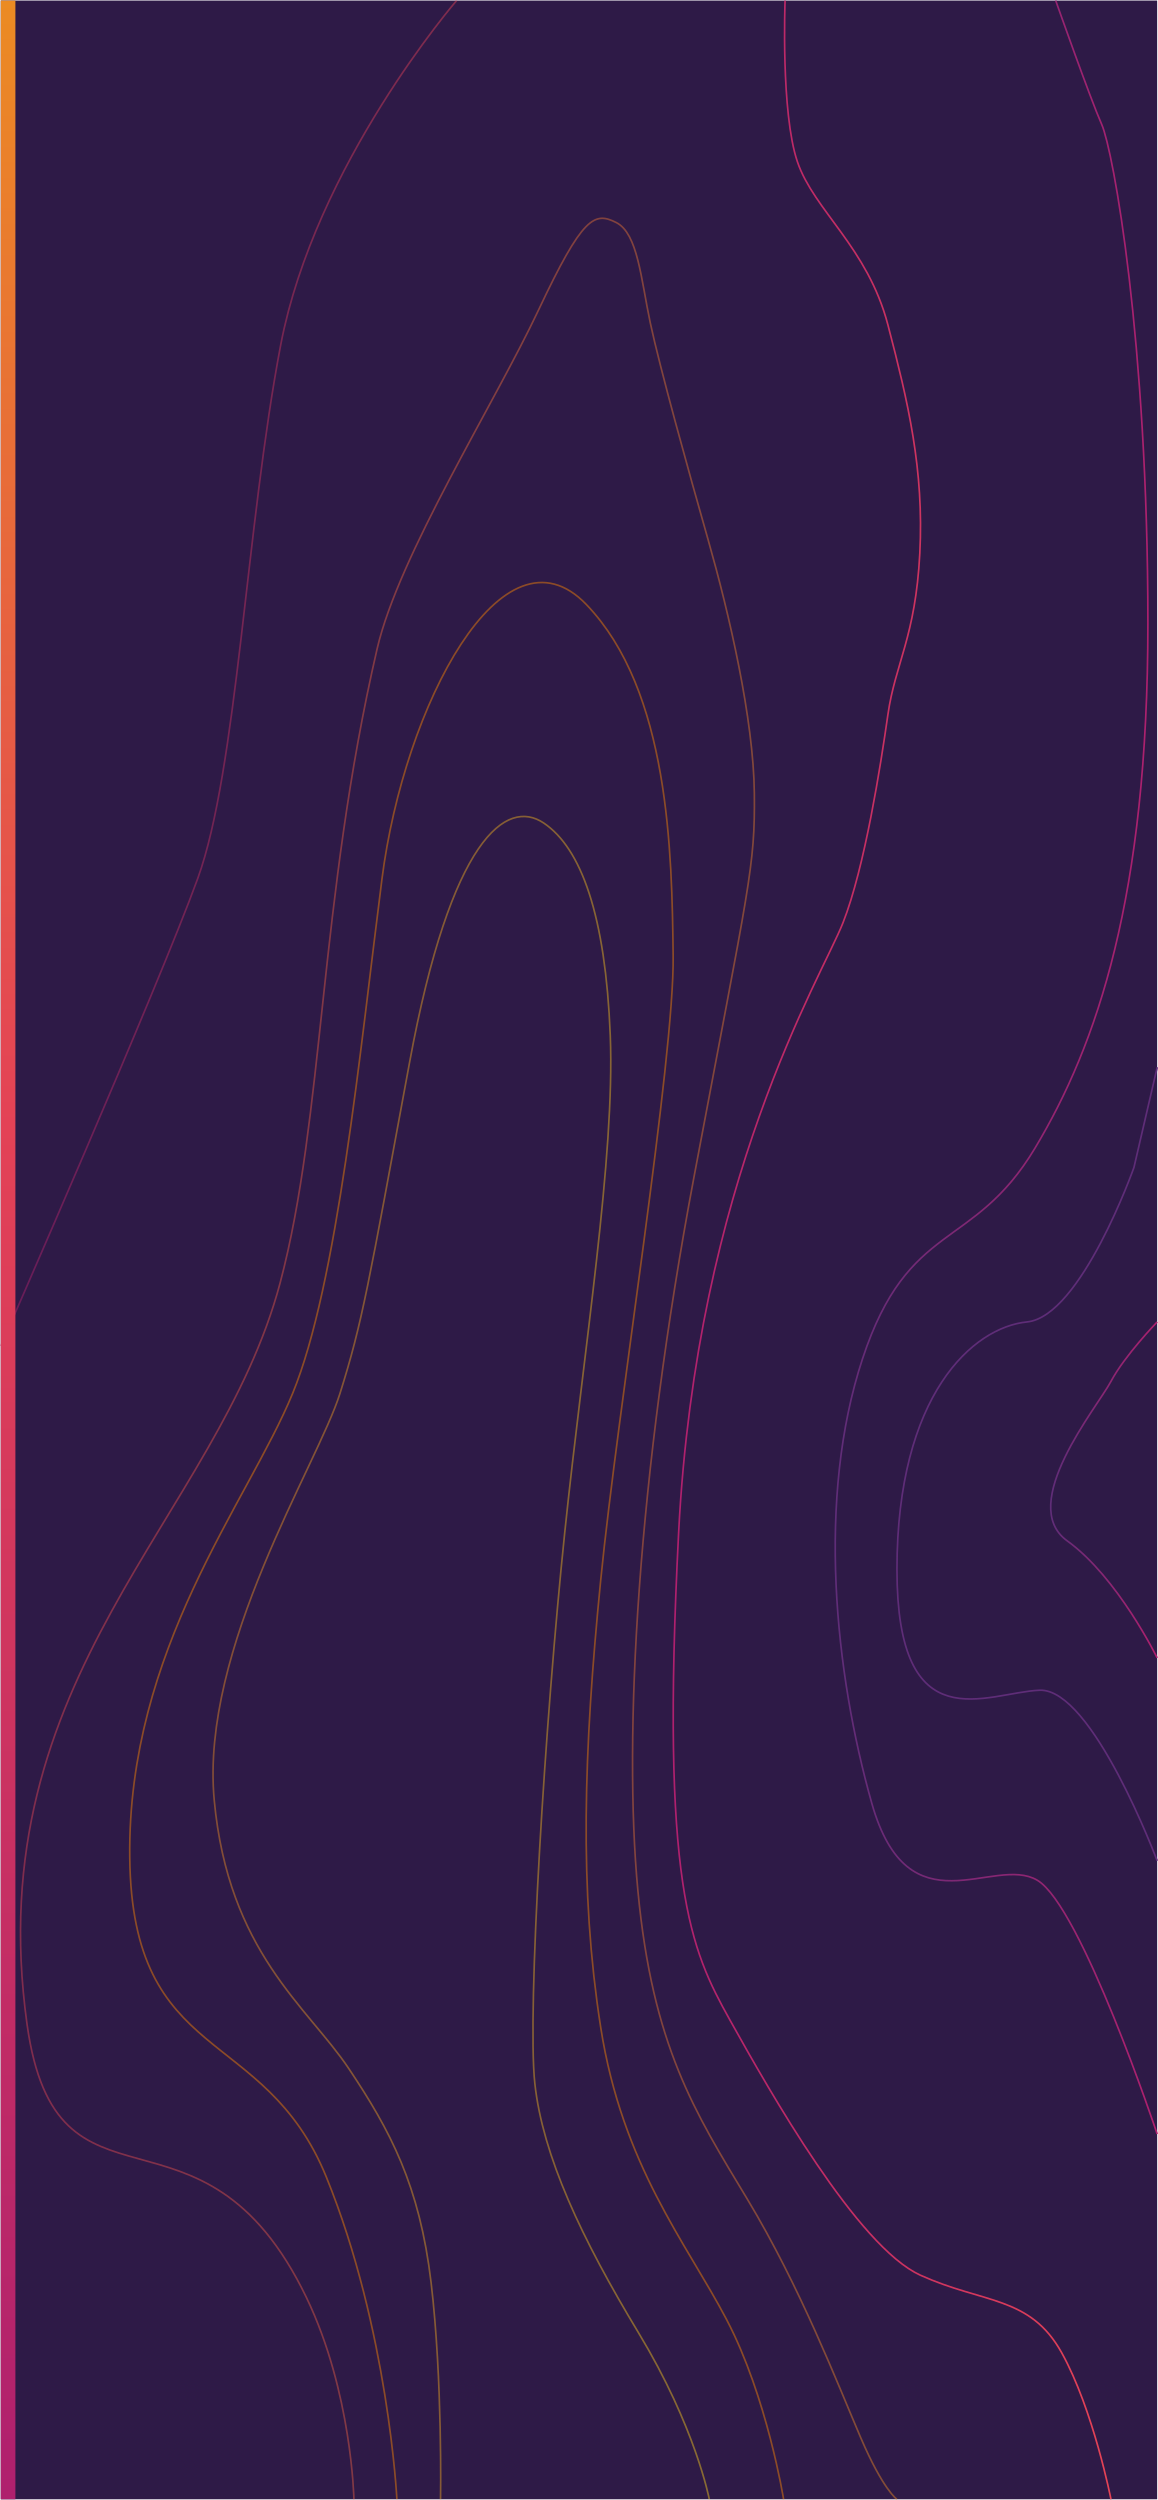
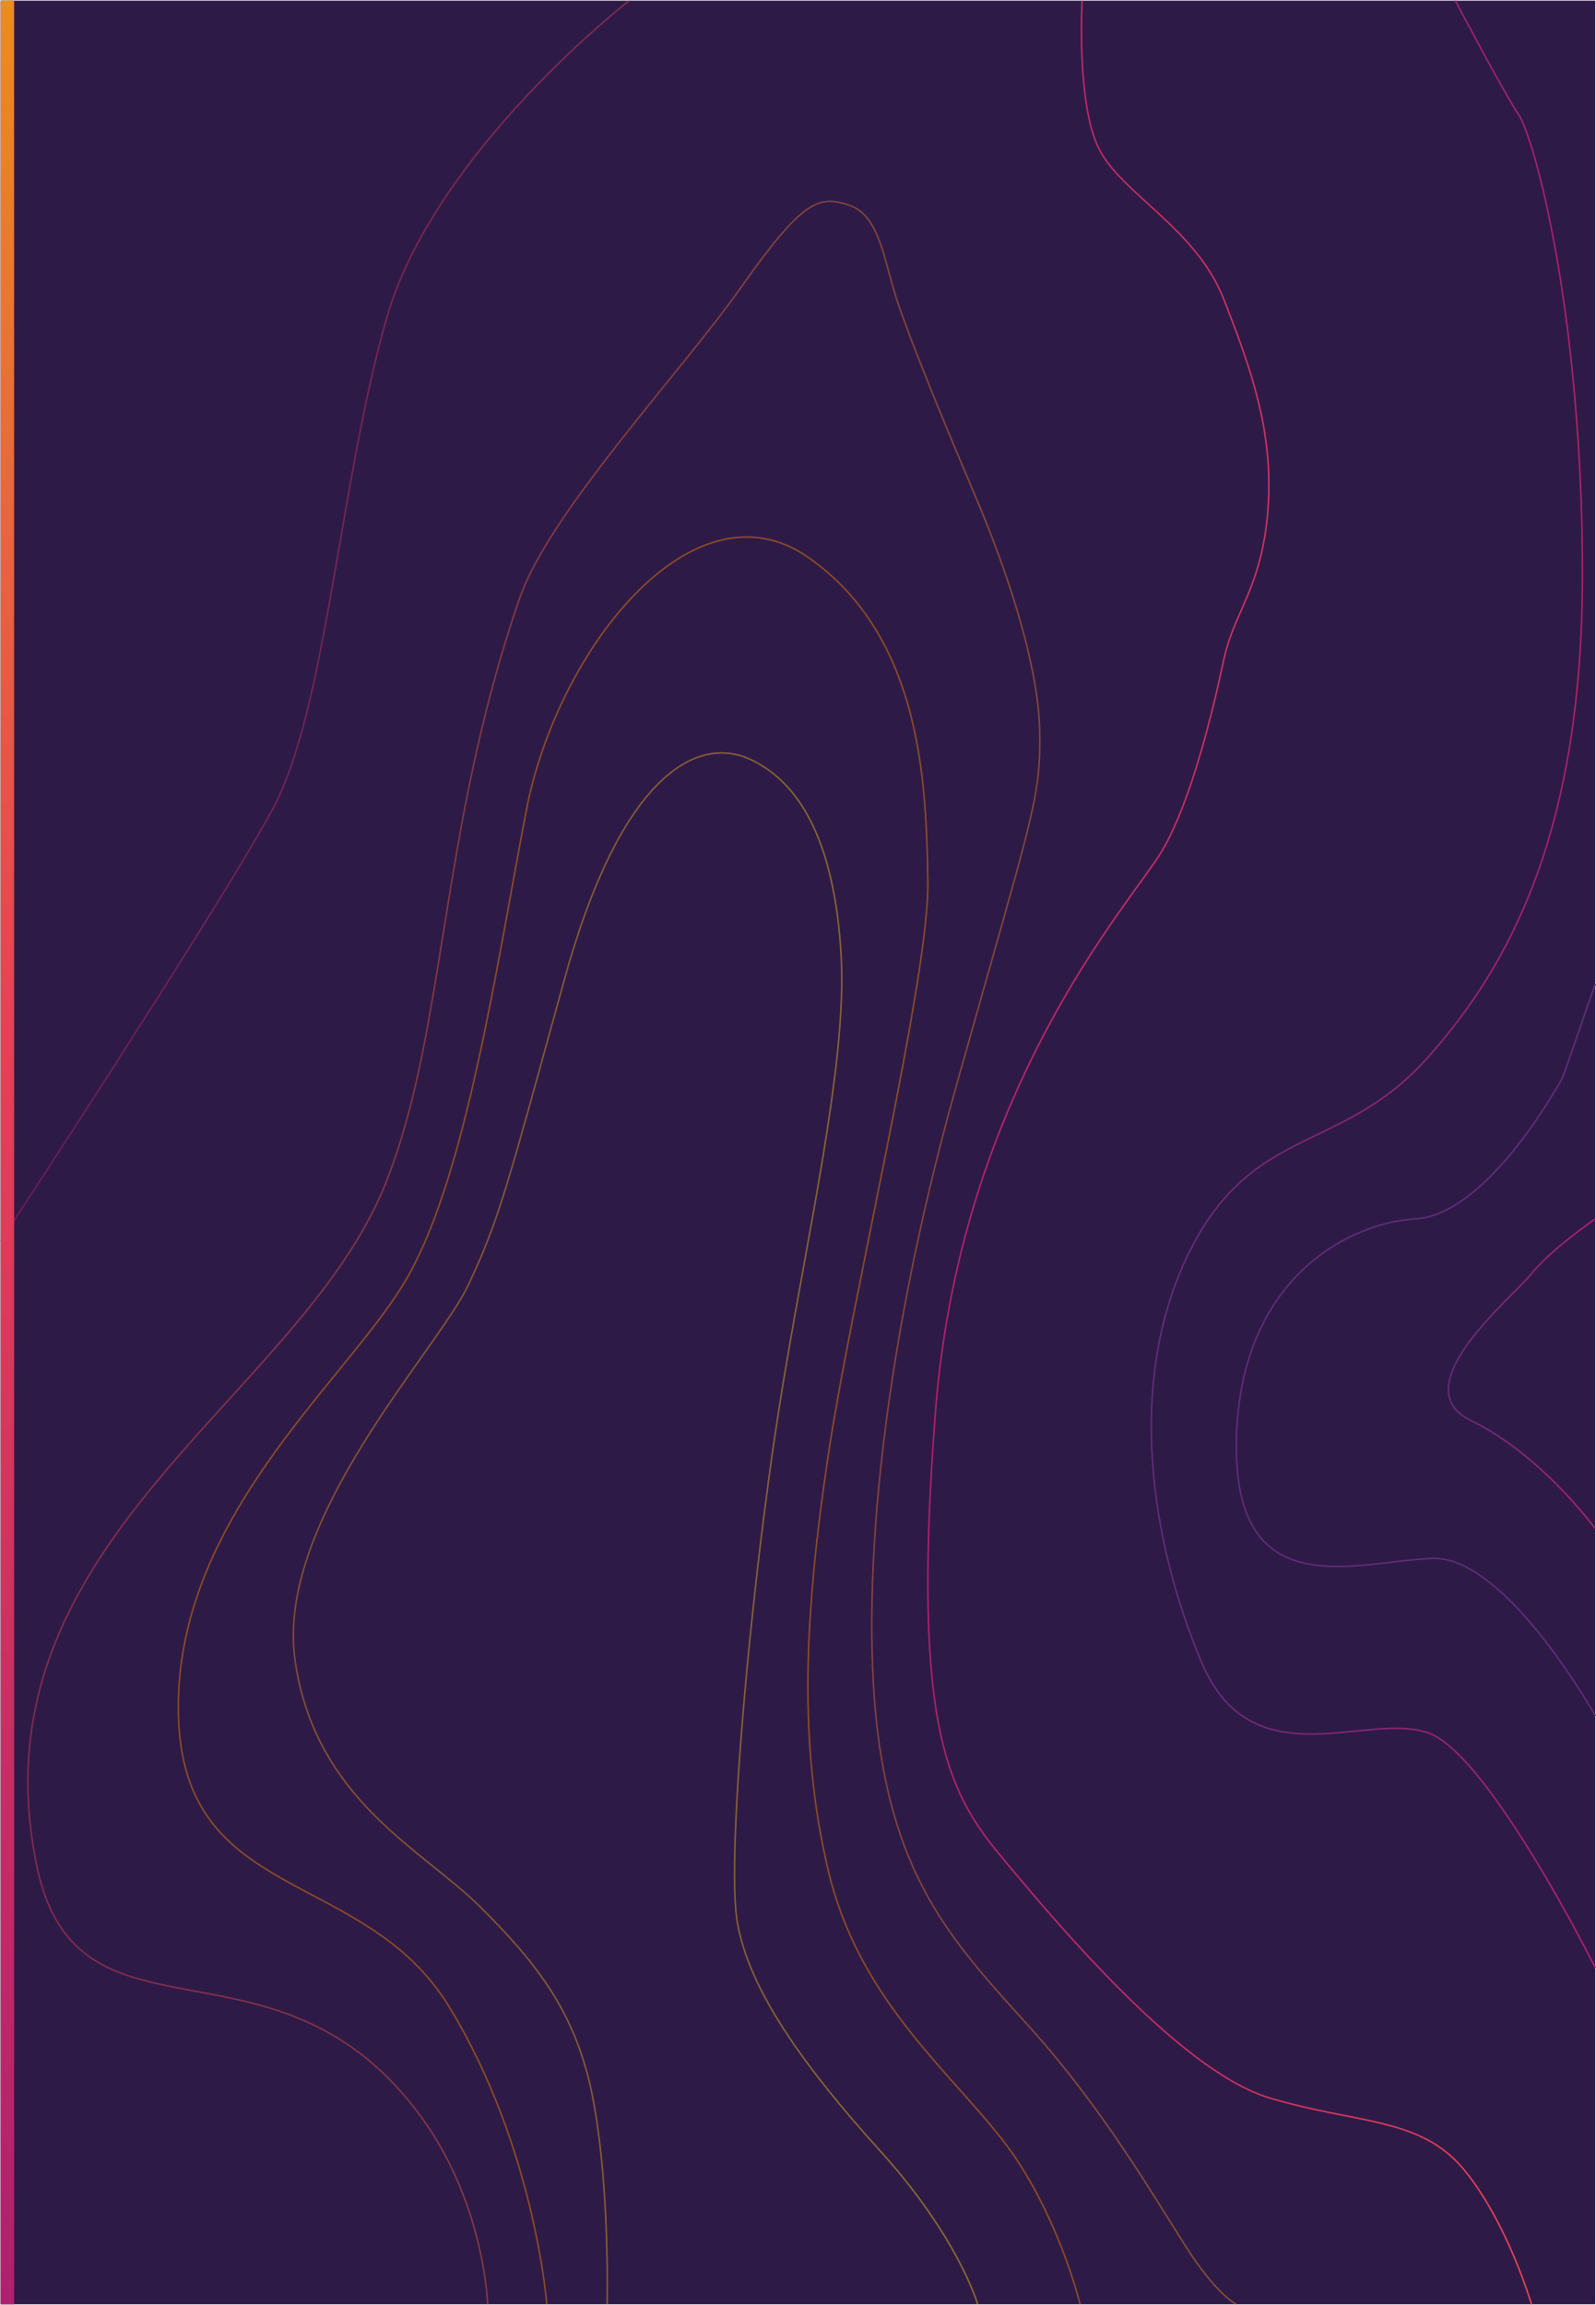
- <svg xmlns="http://www.w3.org/2000/svg" xmlns:xlink="http://www.w3.org/1999/xlink" viewBox="0 0 689.8 1489.25">
+ <svg xmlns="http://www.w3.org/2000/svg" xmlns:xlink="http://www.w3.org/1999/xlink" viewBox="0 0 1031.19 1489.36">
  <defs>
    <style>.cls-1{fill:#2e1a47;}.cls-2,.cls-3,.cls-4,.cls-5,.cls-6,.cls-7,.cls-8,.cls-9{fill:none;stroke-miterlimit:10;}.cls-2{stroke:url(#linear-gradient);}.cls-3,.cls-4,.cls-5,.cls-6{opacity:0.45;}.cls-3{stroke:url(#linear-gradient-2);}.cls-4{stroke:#ff8700;}.cls-5{stroke:url(#linear-gradient-3);}.cls-6{stroke:url(#linear-gradient-4);}.cls-7{stroke:url(#linear-gradient-5);}.cls-8{stroke:#5f2d78;}.cls-9{stroke:url(#linear-gradient-6);}.cls-10{fill:url(#linear-gradient-7);}</style>
-     <linearGradient id="linear-gradient" x1="400.52" y1="744.62" x2="662.29" y2="744.62" gradientUnits="userSpaceOnUse">
+     <linearGradient id="linear-gradient" x1="599.02" y1="744.7" x2="990.04" y2="744.7" gradientUnits="userSpaceOnUse">
      <stop offset="0" stop-color="#af206e" />
      <stop offset="1" stop-color="#e54355" />
    </linearGradient>
-     <linearGradient id="linear-gradient-2" x1="11.71" y1="809.4" x2="534.57" y2="809.4" gradientUnits="userSpaceOnUse">
+     <linearGradient id="linear-gradient-2" x1="17.5" y1="809.49" x2="799.05" y2="809.49" gradientUnits="userSpaceOnUse">
      <stop offset="0" stop-color="#e54355" />
      <stop offset="1" stop-color="#eb8b23" />
    </linearGradient>
-     <linearGradient id="linear-gradient-3" x1="126.4" y1="987.4" x2="423.02" y2="987.4" gradientUnits="userSpaceOnUse">
+     <linearGradient id="linear-gradient-3" x1="189.04" y1="987.49" x2="632.17" y2="987.49" gradientUnits="userSpaceOnUse">
      <stop offset="0" stop-color="#eb8b23" />
      <stop offset="1" stop-color="#f6cc1b" />
    </linearGradient>
-     <linearGradient id="linear-gradient-4" x1="0" y1="401.01" x2="272.38" y2="401.01" xlink:href="#linear-gradient" />
-     <linearGradient id="linear-gradient-5" x1="497.05" y1="635.77" x2="689.79" y2="635.77" gradientUnits="userSpaceOnUse">
+     <linearGradient id="linear-gradient-4" x1="0" y1="401.08" x2="406.87" y2="401.08" xlink:href="#linear-gradient" />
+     <linearGradient id="linear-gradient-5" x1="743.39" y1="635.84" x2="1031.16" y2="635.84" gradientUnits="userSpaceOnUse">
      <stop offset="0" stop-color="#5f2d78" />
      <stop offset="1" stop-color="#af206e" />
    </linearGradient>
-     <linearGradient id="linear-gradient-6" x1="625.4" y1="887.47" x2="689.76" y2="887.47" xlink:href="#linear-gradient-5" />
-     <linearGradient id="linear-gradient-7" x1="4.81" y1="1488.83" x2="4.81" y2="0.33" gradientUnits="userSpaceOnUse">
+     <linearGradient id="linear-gradient-6" x1="935.37" y1="887.55" x2="1031.12" y2="887.55" xlink:href="#linear-gradient-5" />
+     <linearGradient id="linear-gradient-7" x1="4.77" y1="1488.9" x2="4.77" y2="0.4" gradientUnits="userSpaceOnUse">
      <stop offset="0" stop-color="#af206e" />
      <stop offset="0.55" stop-color="#e34256" />
      <stop offset="1" stop-color="#eb8b23" />
    </linearGradient>
  </defs>
  <g id="Layer_2" data-name="Layer 2">
    <g id="Layer_1-2" data-name="Layer 1">
-       <rect class="cls-1" x="-399.37" y="400.15" width="1488.5" height="688.86" transform="translate(1089.47 399.69) rotate(90)" />
-       <path class="cls-2" d="M467.67.33s-2.59,66.84,7.33,96,41.85,51,53.93,97.22,21.57,86.28,19,136.11-14.67,65.63-19,96-13.81,91.15-26.75,124S415,702.77,404.26,913s6.9,247.92,30.63,290.46,75.91,134.9,113.45,151.91,65.24,12.15,84.12,46.18,29.34,87.27,29.34,87.27" />
-       <path class="cls-3" d="M534.29,1488.83s-8.18-5.51-21.59-36.77-36.06-89.88-67.5-142-56.41-91.18-65.2-183.66,0-247.49,33.29-424.64,36.53-185,36.07-229.25S434.42,365.72,421.8,321.46c-11.9-41.75-28.85-102.93-34.4-129s-7.4-53.4-20.34-59.91-19.89-3.91-46.24,52.1-83.28,146.15-96.18,201.9C189.9,536.8,193.11,665.5,166.85,764.3,129.49,904.84-13,997.57,16.11,1205.88,33.75,1332,120.19,1239.11,182.57,1368.7c27.05,56.19,28.26,120.13,28.26,120.13" />
-       <path class="cls-4" d="M466.79,1488.83s-9.84-61.08-33.93-107-62.1-91.77-75-174-10.18-164.43,0-266.71S401.76,630.48,401,569.3,398.87,411.57,349.18,360,240.8,420.17,227.56,523.42,201.09,765,174.29,830.13s-98.41,152.14-97,276.42,80.08,99.41,117.07,190.23,42.07,192,42.07,192" />
-       <path class="cls-5" d="M422.53,1488.83s-8.12-42.86-42.13-99.13-57.12-105.5-61.8-148.58,6.24-217.16,17.79-327.94,30-224.19,27.15-296.29-17.47-111.66-39.63-126.6-55.24,8.79-79.9,142.43-28.08,154.81-41.5,197.41-83.33,151.63-74.9,242.18,55.55,123.09,80.2,160,42.13,69.46,49,127.49,5.62,129,5.62,129" />
-       <path class="cls-6" d="M272,.33S187.73,97.89,167.18,205.65s-26,253.14-49.32,317.47S.46,801.82.46,801.82" />
-       <path class="cls-7" d="M689.32,1271.23S644,1135.5,617.92,1120.06s-76.72,31.59-98.64-46S486.4,892.5,513.8,809.44s65.76-63.76,102.75-125.51S683.8,534.24,683.8,371.3c0-168.4-20.67-281.75-27.52-297.19S628.88.33,628.88.33" />
-       <path class="cls-8" d="M689.32,1108.48s-38.52-102.87-70-101.61-85.06,32.14-85-72.07,45.36-144.13,77.51-147.33,63.66-92,63.66-92l13.86-59.72" />
-       <path class="cls-9" d="M689.32,987.6s-23.45-48-53.59-69.71,17.88-79.58,26.07-95,27.52-35.4,27.52-35.4" />
-       <rect class="cls-10" x="0.46" y="0.33" width="8.71" height="1488.5" />
+       <rect class="cls-1" x="-228.68" y="229.5" width="1488.5" height="1030.3" transform="translate(1260.21 229.08) rotate(90)" />
+       <path class="cls-2" d="M699.21.4s-3.87,66.84,11,96,62.59,51,80.65,97.23,32.26,86.28,28.39,136.11-21.94,65.63-28.39,96-20.64,91.15-40,124S620.49,702.84,604.36,913.08s10.33,247.92,45.81,290.46,113.55,134.89,169.69,151.91,97.58,12.15,125.82,46.18,43.88,87.27,43.88,87.27" />
+       <path class="cls-3" d="M798.85,1488.9s-12.23-5.51-32.29-36.77-53.94-89.88-101-142-84.37-91.18-97.51-183.66,0-247.49,49.79-424.64,54.63-185,53.94-229.25-22.35-106.81-41.21-151.07c-17.8-41.76-43.16-102.94-51.46-129s-11.06-53.4-30.43-59.91-29.73-3.91-69.15,52.1S355,330.88,335.73,386.63c-52,150.24-47.17,278.94-86.45,377.74-55.87,140.54-269,233.27-225.45,441.57,26.39,126.11,155.67,33.24,249,162.83,40.46,56.19,42.27,120.13,42.27,120.13" />
+       <path class="cls-4" d="M697.9,1488.9s-14.72-61.09-50.76-107S554.27,1290.16,535,1208s-15.23-164.43,0-266.71,65.65-310.69,64.54-371.87S596.3,411.64,522,360s-162.11,60.22-181.9,163.47S300.5,765.05,260.41,830.2,113.22,982.34,115.25,1106.61,235,1206,290.35,1296.85s62.94,192.05,62.94,192.05" />
+       <path class="cls-5" d="M631.69,1488.9s-12.13-42.86-63-99.13-85.42-105.51-92.42-148.59,9.33-217.16,26.6-327.93S547.67,689.05,543.47,617s-26.14-111.66-59.28-126.6-82.62,8.79-119.49,142.43-42,154.81-62.08,197.41S178,981.82,190.59,1072.38s83.09,123.09,120,160,63,69.46,73.28,127.49,8.41,129,8.41,129" />
+       <path class="cls-6" d="M406.56.4S280.52,98,249.78,205.71,210.85,458.86,176,523.18.42,801.89.42,801.89" />
+       <path class="cls-7" d="M1030.72,1271.3s-67.85-135.74-106.78-151.17-114.75,31.59-147.54-46-49.18-181.6-8.19-264.66S866.56,745.75,921.89,684s100.58-149.68,100.58-312.62c0-168.4-30.91-281.75-41.16-297.19S940.33.4,940.33.4" />
+       <path class="cls-8" d="M1030.72,1108.55S973.12,1005.68,926,1006.94s-127.23,32.14-127.14-72.07S866.7,790.74,914.78,787.54s95.22-92,95.22-92l20.72-59.72" />
+       <path class="cls-9" d="M1030.72,987.67s-35.06-48-80.14-69.71,26.74-79.58,39-95,41.16-35.4,41.16-35.4" />
+       <rect class="cls-10" x="0.42" y="0.4" width="8.71" height="1488.5" />
    </g>
  </g>
</svg>
